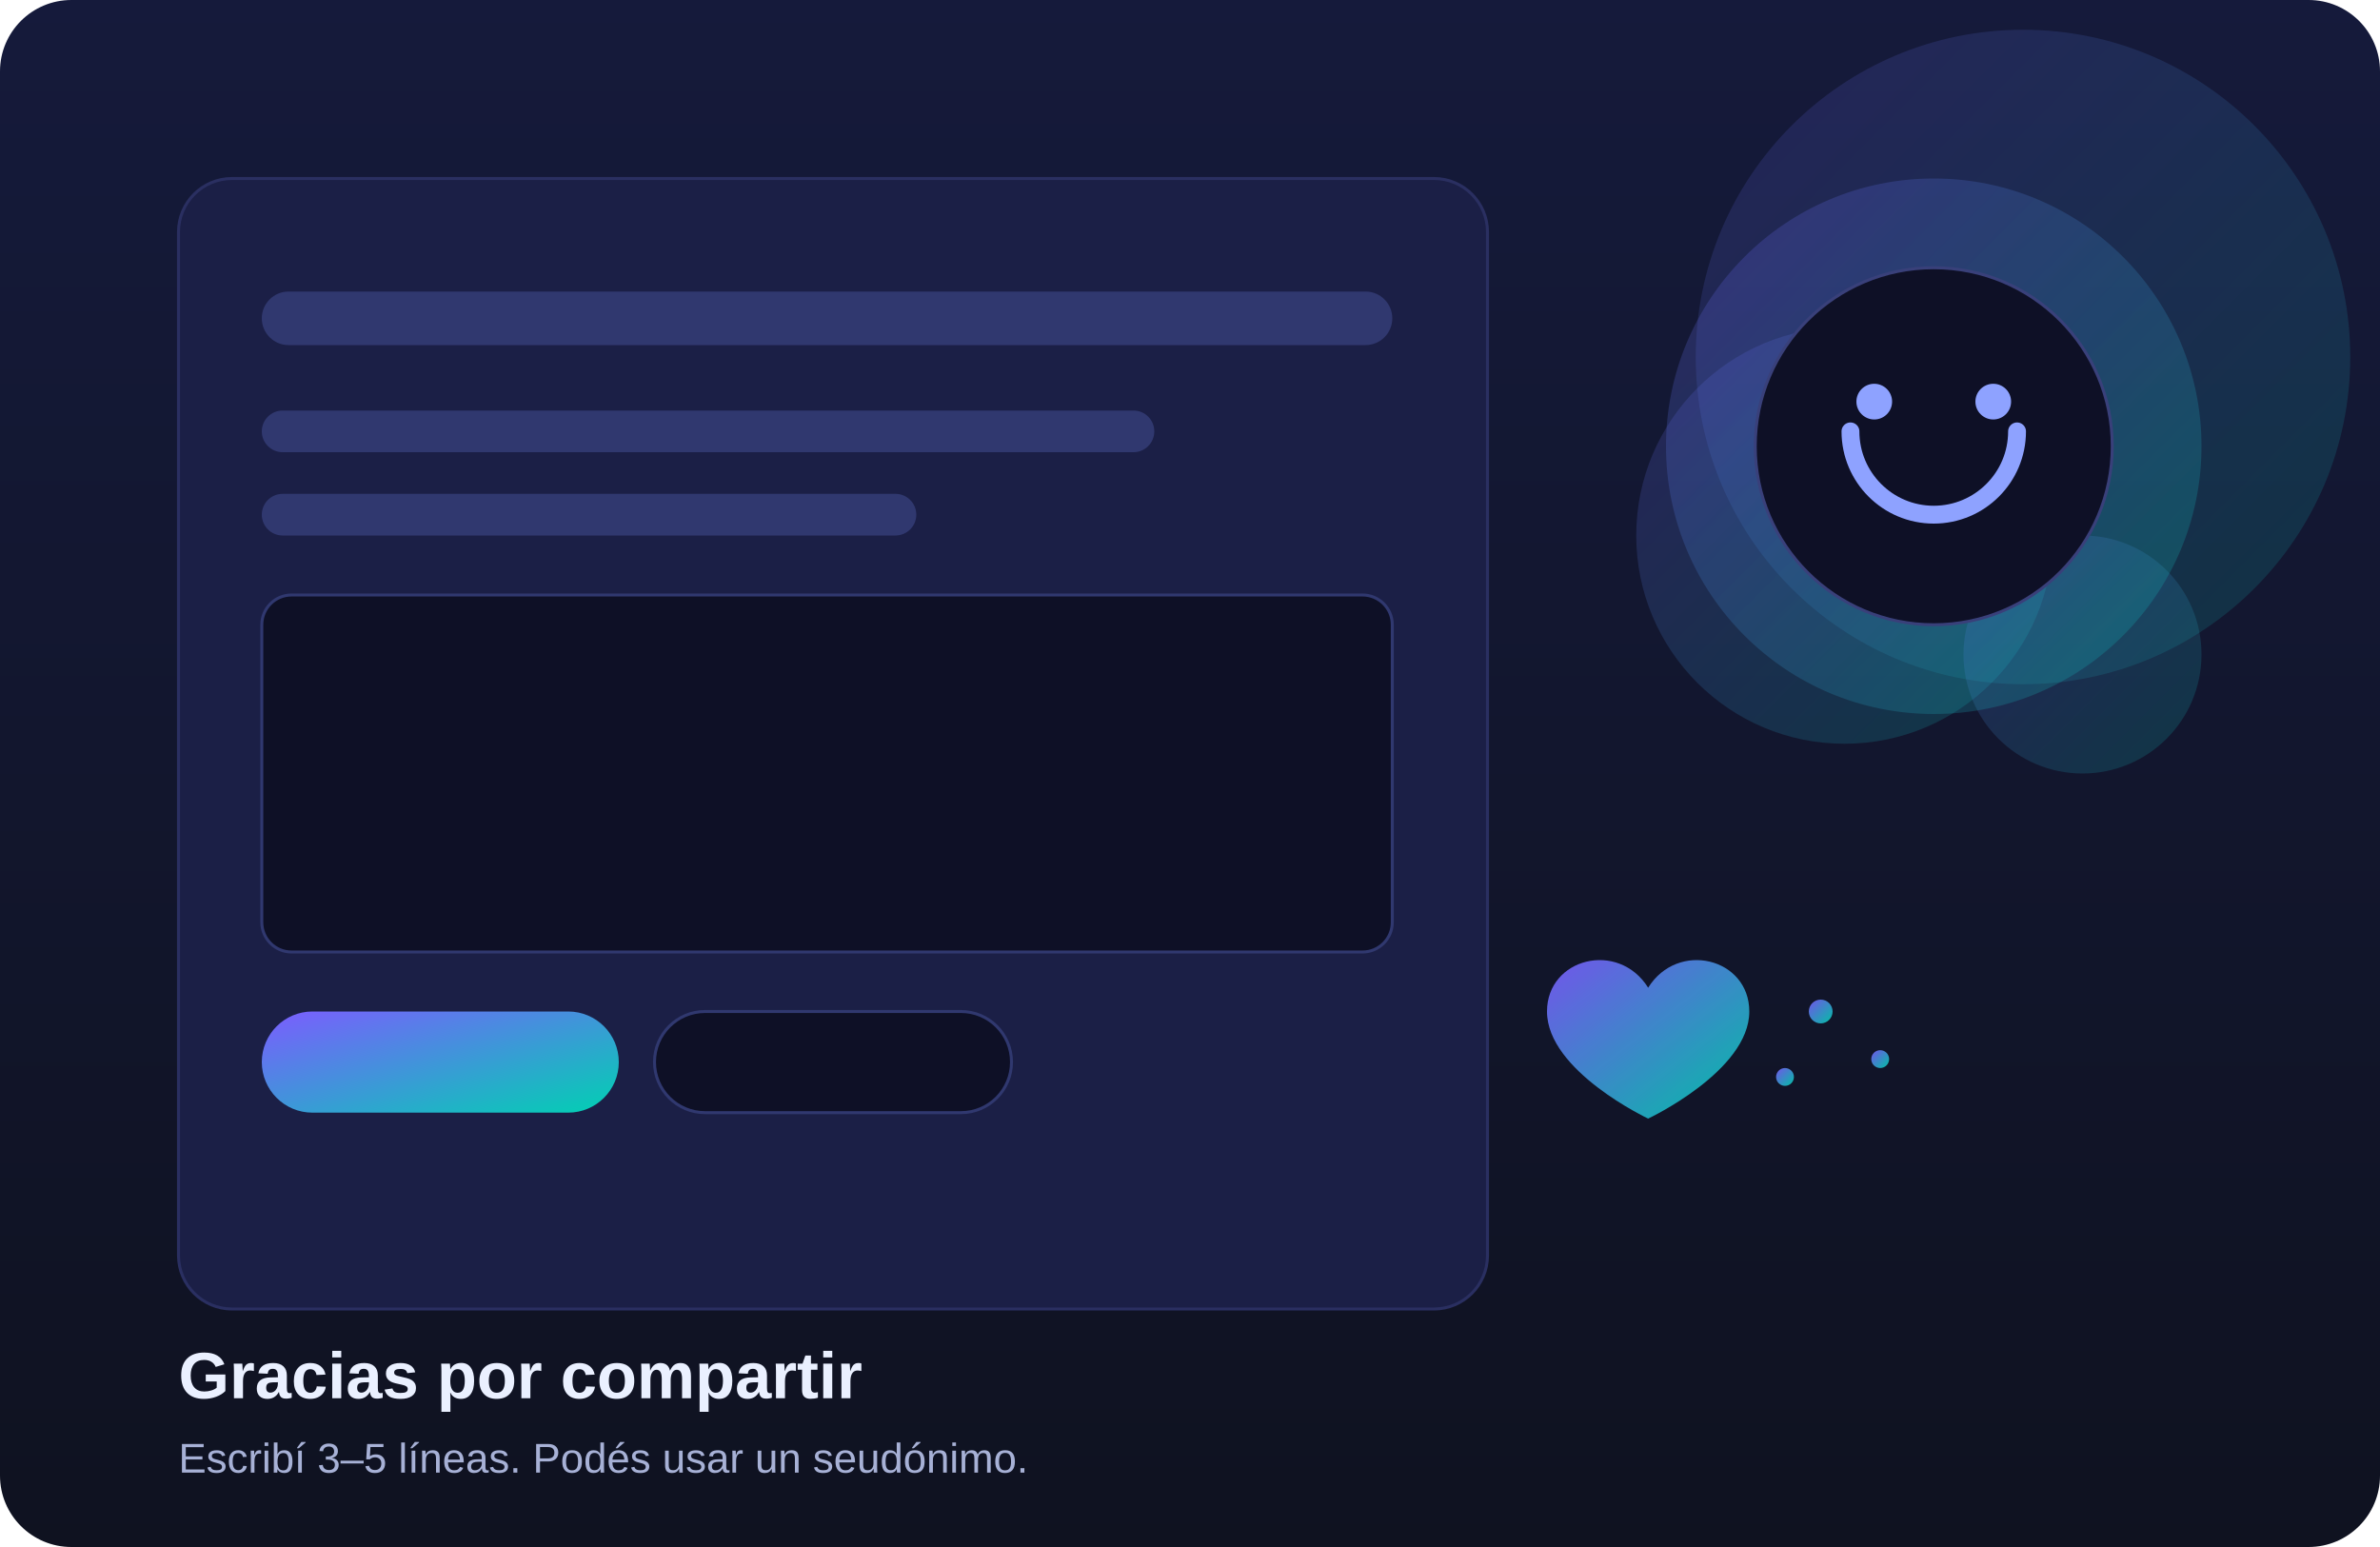
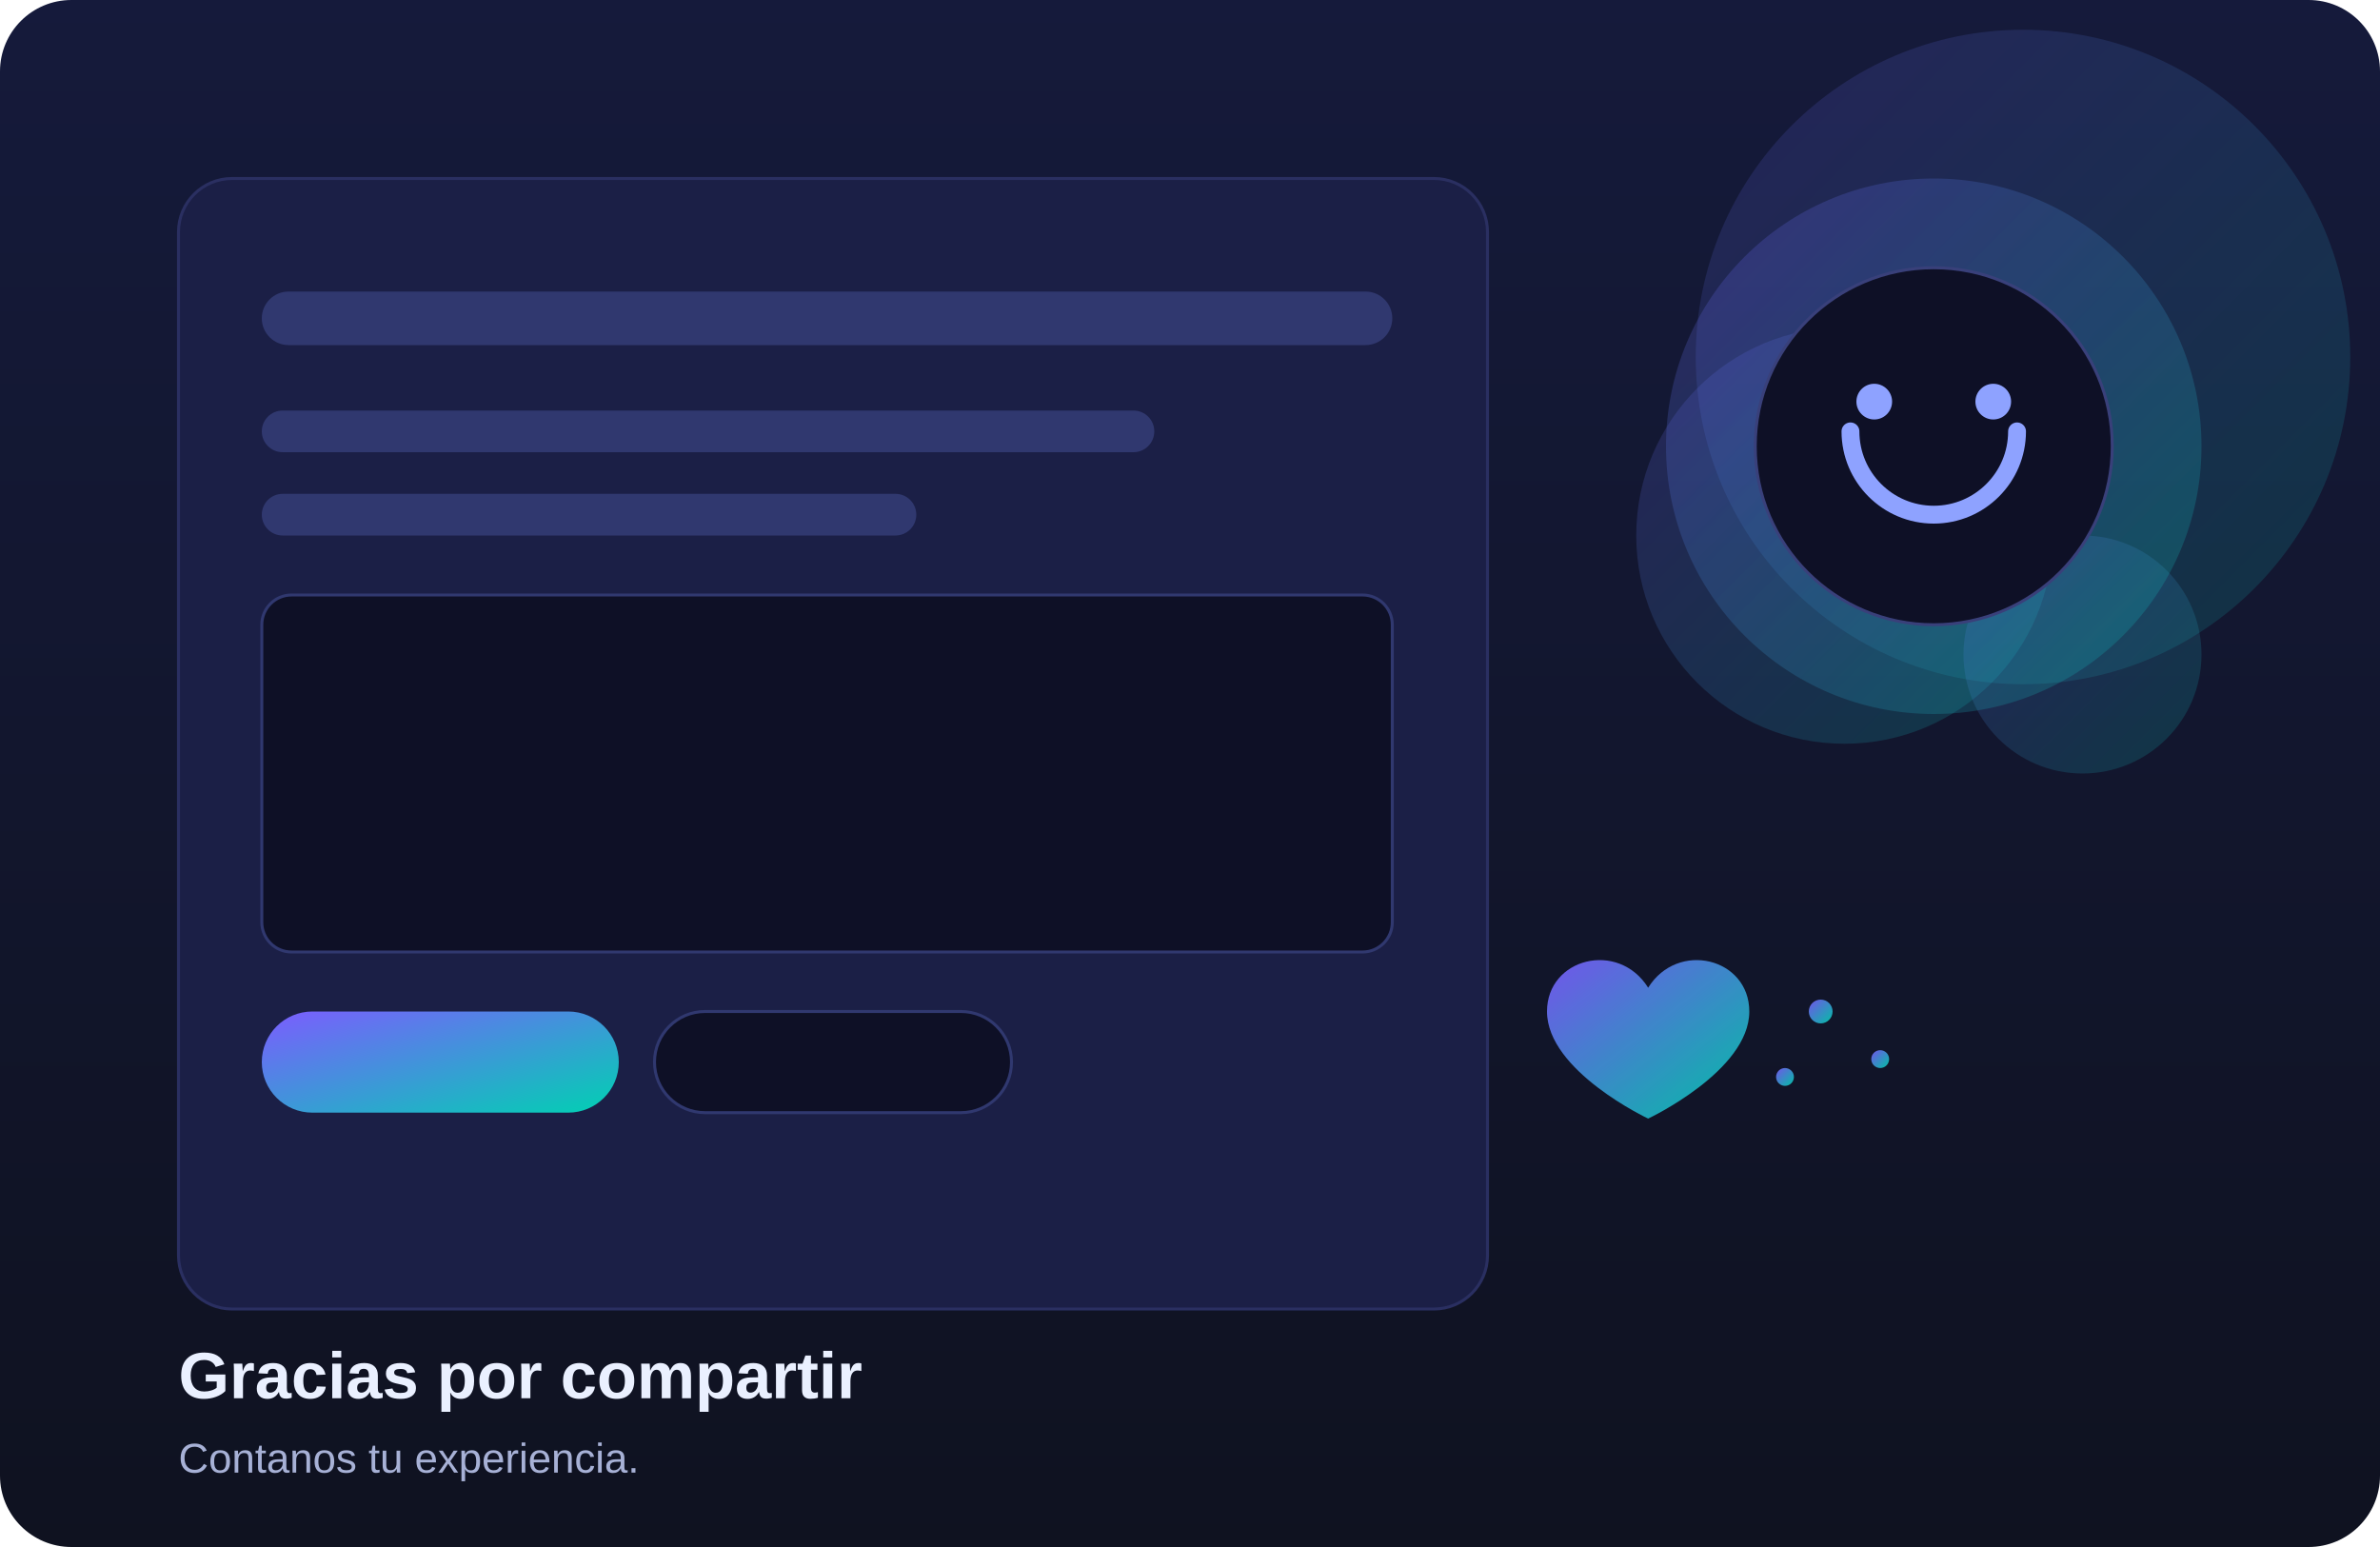
<svg xmlns="http://www.w3.org/2000/svg" width="800" height="520" viewBox="0 0 800 520">
  <defs>
    <linearGradient id="g" x1="0" y1="0" x2="1" y2="1">
      <stop offset="0" stop-color="#7c5cff" />
      <stop offset="1" stop-color="#00d1b2" />
    </linearGradient>
    <linearGradient id="bg" x1="0" y1="0" x2="0" y2="1">
      <stop offset="0" stop-color="#151a3b" />
      <stop offset="1" stop-color="#0f1220" />
    </linearGradient>
  </defs>
  <rect width="800" height="520" rx="24" fill="url(#bg)" />
  <circle cx="680" cy="120" r="110" fill="url(#g)" opacity=".16" />
  <circle cx="620" cy="180" r="70" fill="url(#g)" opacity=".18" />
  <circle cx="700" cy="220" r="40" fill="url(#g)" opacity=".18" />
  <g transform="translate(560,60)">
    <circle cx="90" cy="90" r="90" fill="url(#g)" opacity=".22" />
    <circle cx="90" cy="90" r="60" fill="#0e1026" stroke="#39407a" />
    <path d="M62 85 a28 28 0 0 0 56 0" fill="none" stroke="#8ea2ff" stroke-width="6" stroke-linecap="round" />
    <circle cx="70" cy="75" r="6" fill="#8ea2ff" />
    <circle cx="110" cy="75" r="6" fill="#8ea2ff" />
  </g>
  <g transform="translate(60,60)">
    <rect x="0" y="0" width="440" height="380" rx="18" fill="#1b1f46" stroke="#2a2f61" />
    <rect x="28" y="38" width="380" height="18" rx="9" fill="#30386f" />
    <rect x="28" y="78" width="300" height="14" rx="7" fill="#30386f" />
    <rect x="28" y="106" width="220" height="14" rx="7" fill="#30386f" />
    <rect x="28" y="140" width="380" height="120" rx="10" fill="#0e1026" stroke="#30386f" />
    <rect x="28" y="280" width="120" height="34" rx="17" fill="url(#g)" />
    <rect x="160" y="280" width="120" height="34" rx="17" fill="#0e1026" stroke="#30386f" />
  </g>
  <g fill="url(#g)" opacity=".9">
    <path d="M520 340c0-18 24-24 34-8 10-16 34-10 34 8 0 20-34 36-34 36s-34-16-34-36z" />
    <circle cx="612" cy="340" r="4" />
    <circle cx="632" cy="356" r="3" />
    <circle cx="600" cy="362" r="3" />
  </g>
  <text x="60" y="470" fill="#eaf0ff" font-family="Poppins, Arial, sans-serif" font-size="22" font-weight="600">Gracias por compartir</text>
-   <text x="60" y="495" fill="#a7b1d6" font-family="Poppins, Arial, sans-serif" font-size="14">Escribí 3–5 líneas. Podés usar un seudónimo.</text>
+   <text x="60" y="495" fill="#a7b1d6" font-family="Poppins, Arial, sans-serif" font-size="14">Contanos tu experiencia.</text>
</svg>
